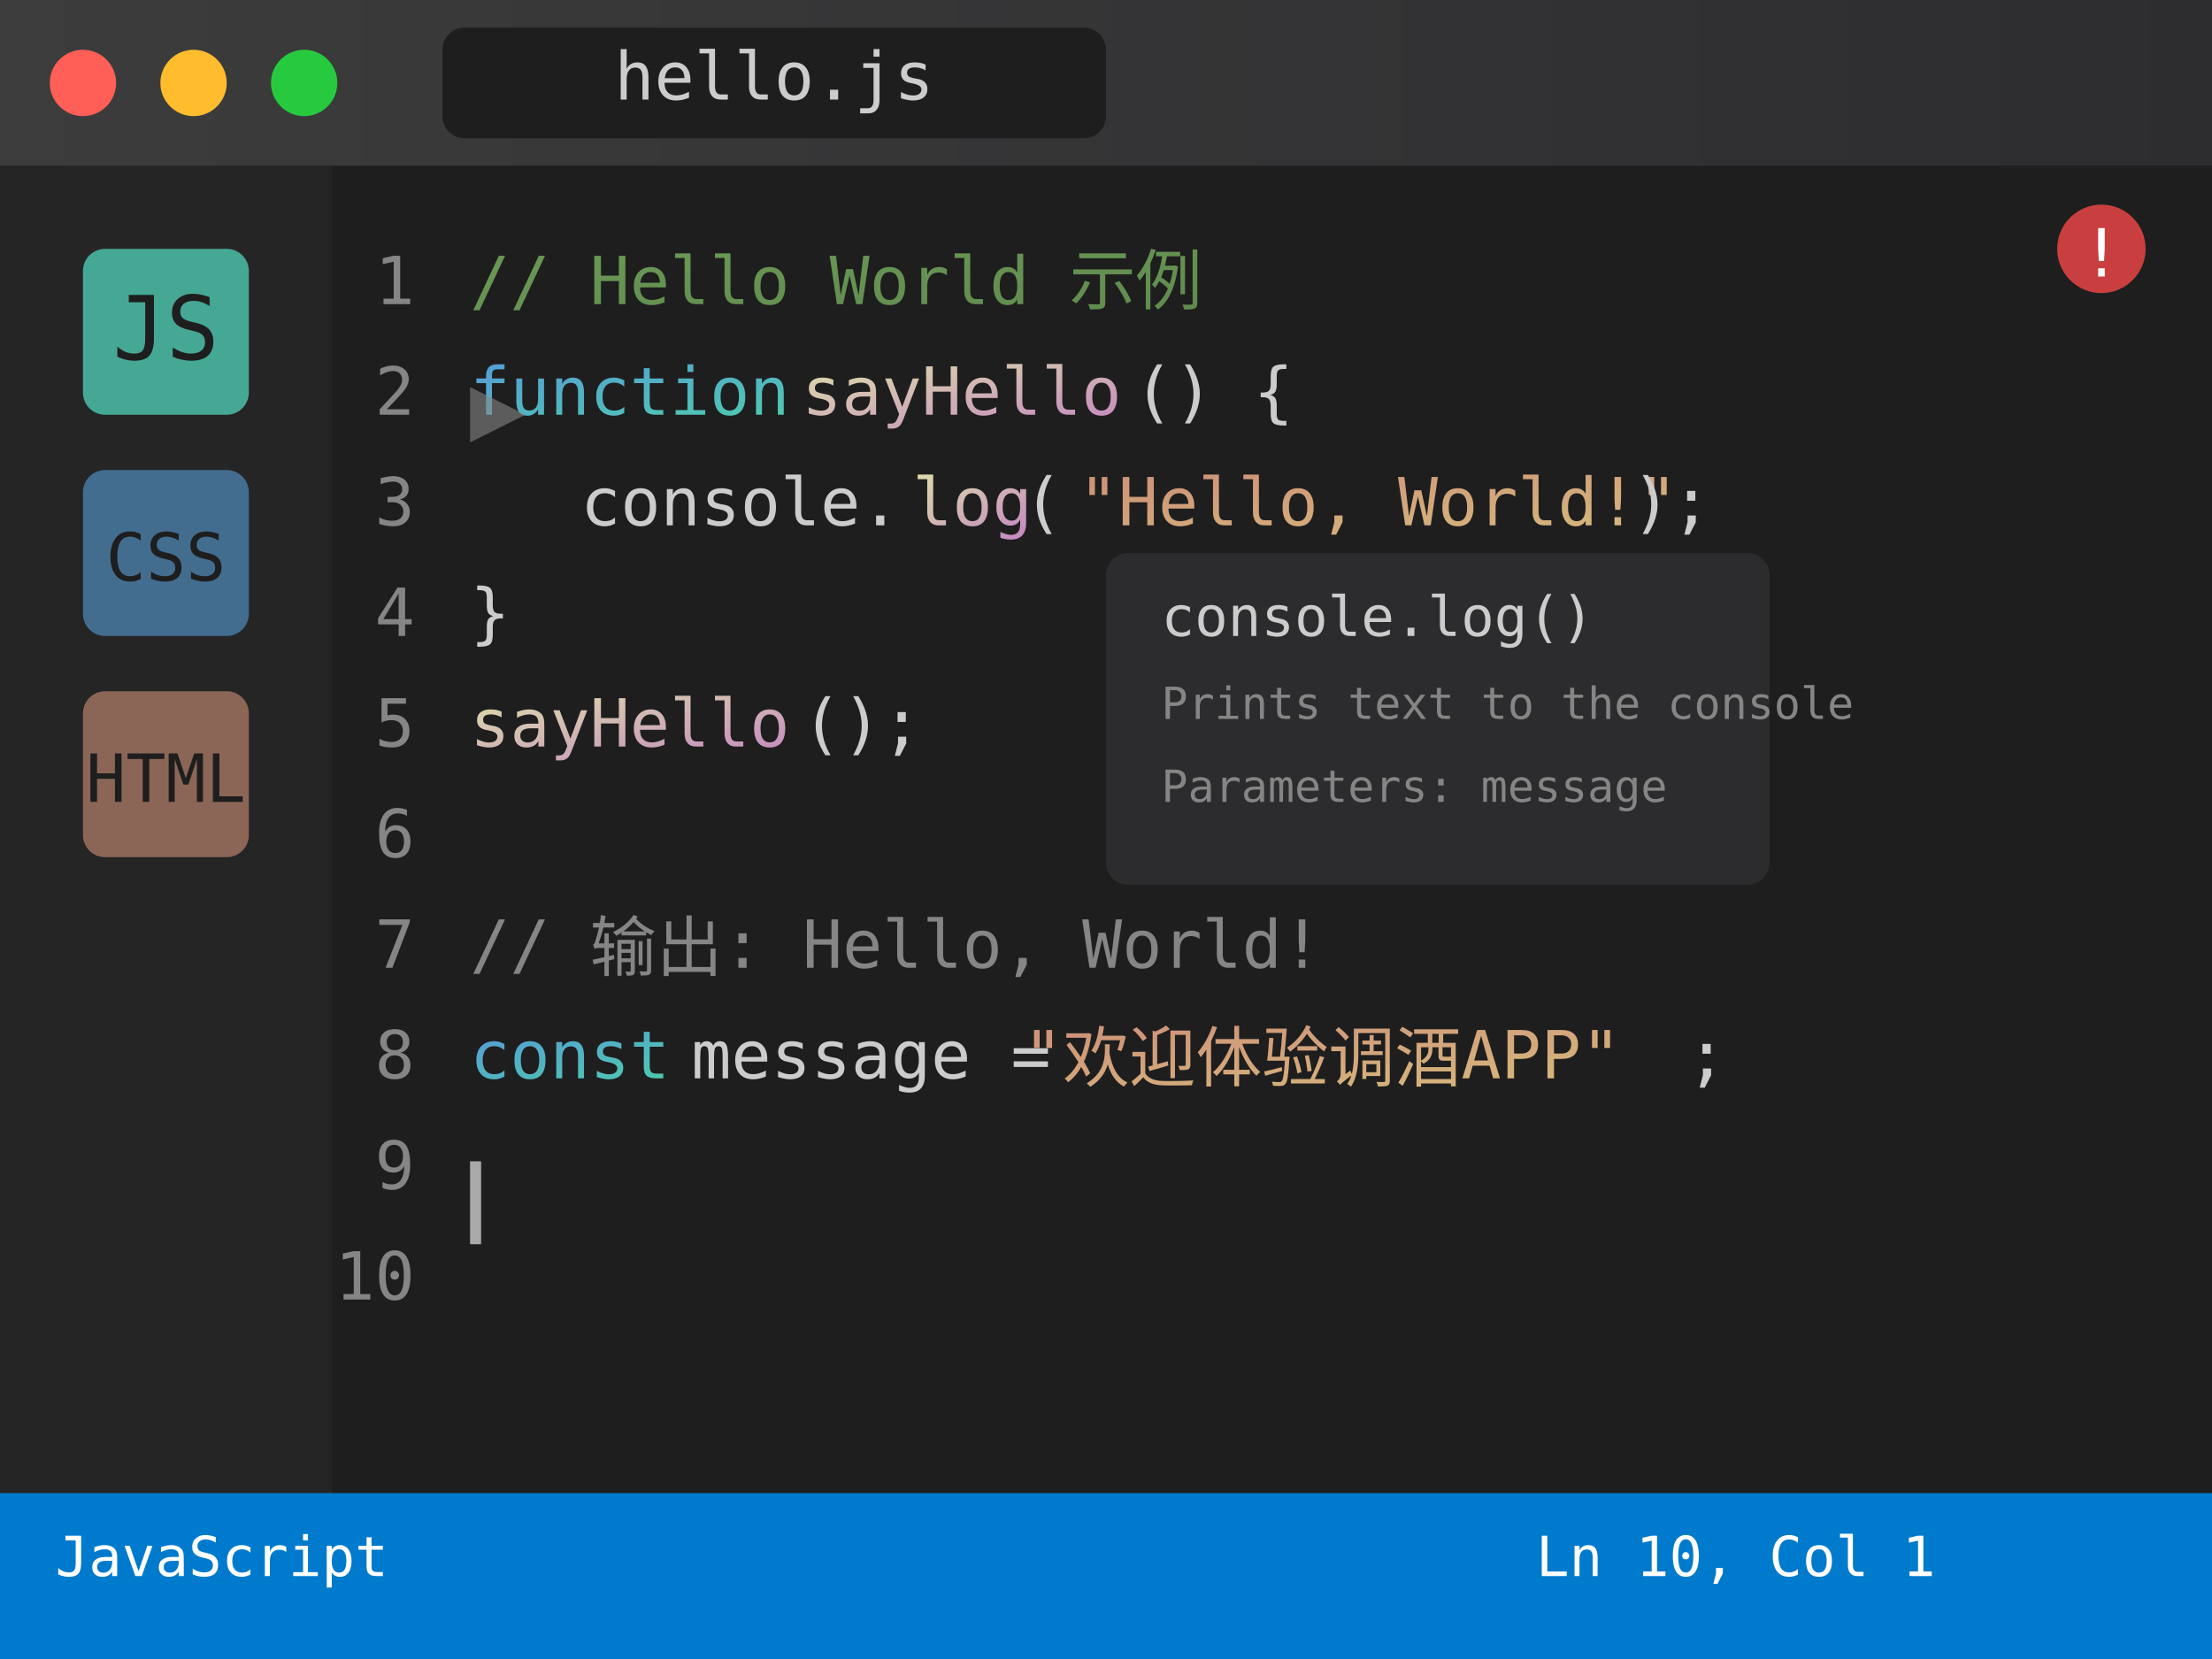
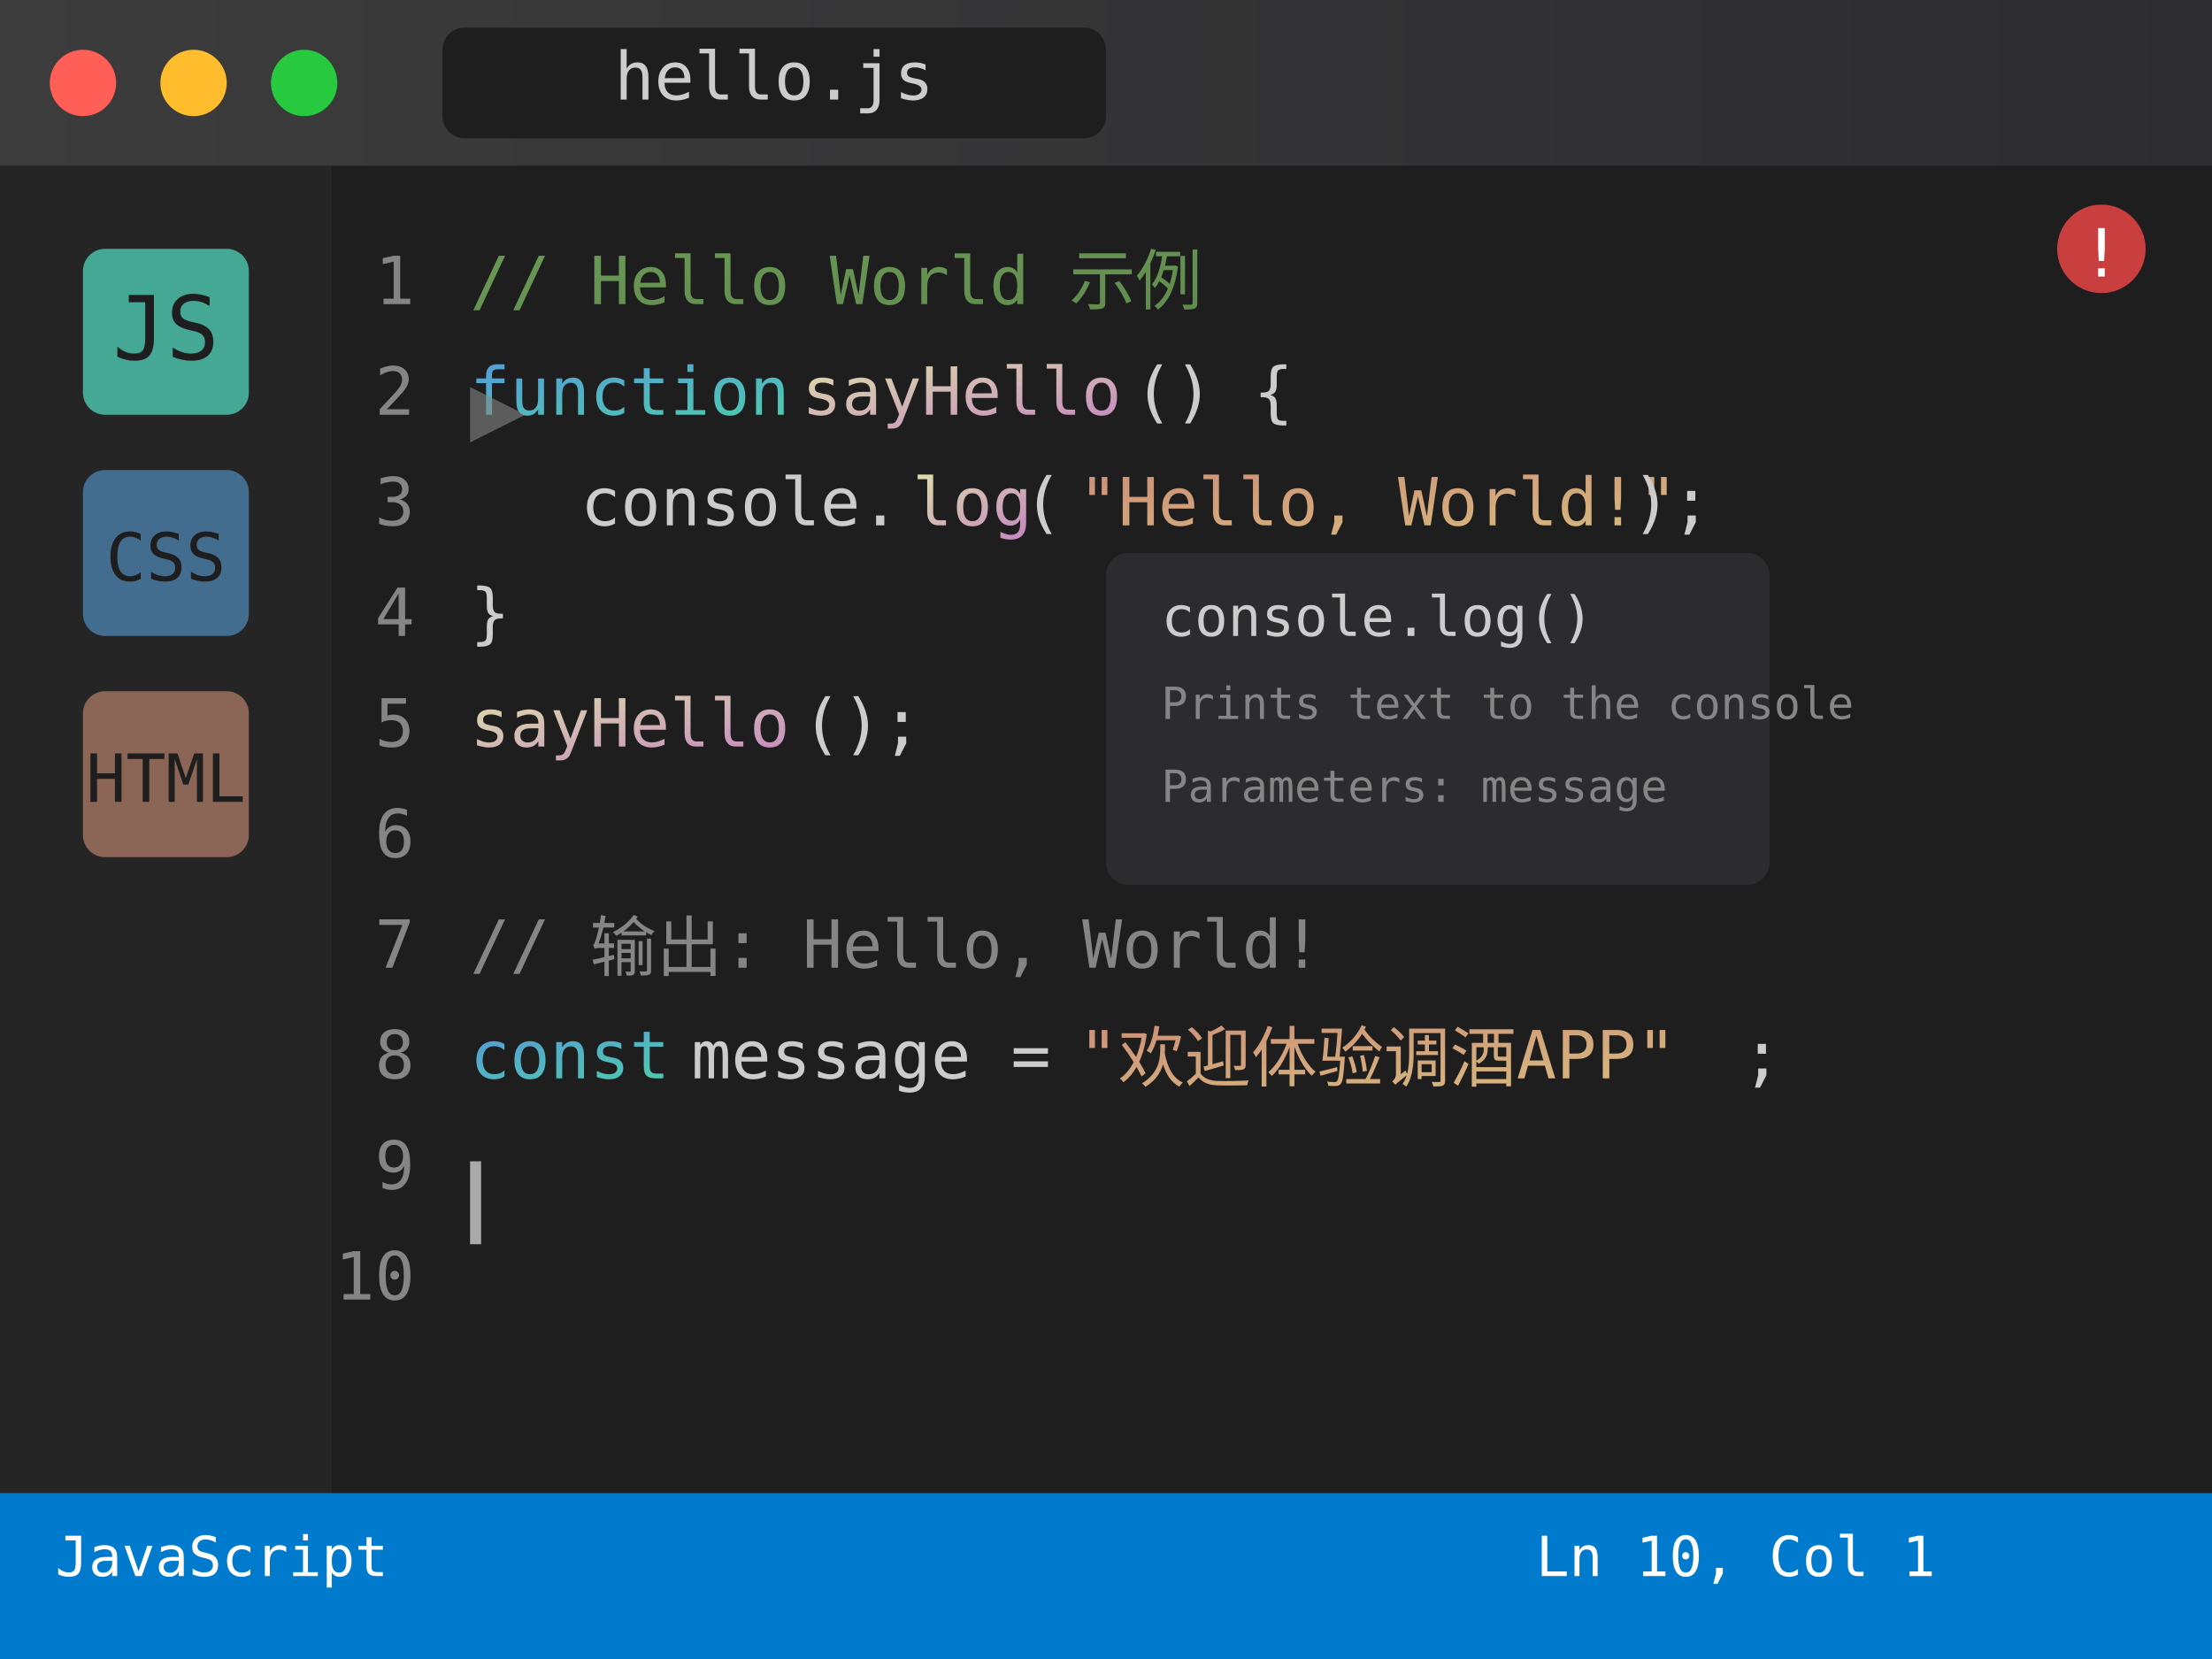
<svg xmlns="http://www.w3.org/2000/svg" width="400" height="300" viewBox="0 0 400 300">
  <defs>
    <linearGradient id="editorBg" x1="0%" y1="0%" x2="100%" y2="100%">
      <stop offset="0%" style="stop-color:#1e1e1e;stop-opacity:1" />
      <stop offset="100%" style="stop-color:#252526;stop-opacity:1" />
    </linearGradient>
    <linearGradient id="titleBarGradient" x1="0%" y1="0%" x2="100%" y2="0%">
      <stop offset="0%" style="stop-color:#3c3c3c;stop-opacity:1" />
      <stop offset="100%" style="stop-color:#2d2d30;stop-opacity:1" />
    </linearGradient>
    <linearGradient id="keywordGradient" x1="0%" y1="0%" x2="100%" y2="100%">
      <stop offset="0%" style="stop-color:#569cd6;stop-opacity:1" />
      <stop offset="100%" style="stop-color:#4ec9b0;stop-opacity:1" />
    </linearGradient>
    <linearGradient id="stringGradient" x1="0%" y1="0%" x2="100%" y2="100%">
      <stop offset="0%" style="stop-color:#ce9178;stop-opacity:1" />
      <stop offset="100%" style="stop-color:#d7ba7d;stop-opacity:1" />
    </linearGradient>
    <linearGradient id="commentGradient" x1="0%" y1="0%" x2="100%" y2="100%">
      <stop offset="0%" style="stop-color:#6a9955;stop-opacity:1" />
      <stop offset="100%" style="stop-color:#608b4e;stop-opacity:1" />
    </linearGradient>
    <linearGradient id="functionGradient" x1="0%" y1="0%" x2="100%" y2="100%">
      <stop offset="0%" style="stop-color:#dcdcaa;stop-opacity:1" />
      <stop offset="100%" style="stop-color:#c586c0;stop-opacity:1" />
    </linearGradient>
  </defs>
  <rect width="400" height="300" fill="url(#editorBg)" rx="8" />
  <rect x="0" y="0" width="400" height="30" fill="url(#titleBarGradient)" rx="8 8 0 0" />
  <circle cx="15" cy="15" r="6" fill="#ff5f56" />
  <circle cx="35" cy="15" r="6" fill="#ffbd2e" />
  <circle cx="55" cy="15" r="6" fill="#27ca3f" />
  <rect x="80" y="5" width="120" height="20" fill="#1e1e1e" rx="4" />
  <text x="140" y="18" font-family="monospace" font-size="12" fill="#cccccc" text-anchor="middle">hello.js</text>
  <rect x="0" y="30" width="60" height="270" fill="#252526" />
  <rect x="15" y="45" width="30" height="30" fill="#4ec9b0" opacity="0.8" rx="4" />
  <text x="30" y="65" font-family="monospace" font-size="16" fill="#1e1e1e" text-anchor="middle">JS</text>
  <rect x="15" y="85" width="30" height="30" fill="#569cd6" opacity="0.6" rx="4" />
  <text x="30" y="105" font-family="monospace" font-size="12" fill="#1e1e1e" text-anchor="middle">CSS</text>
  <rect x="15" y="125" width="30" height="30" fill="#ce9178" opacity="0.6" rx="4" />
  <text x="30" y="145" font-family="monospace" font-size="12" fill="#1e1e1e" text-anchor="middle">HTML</text>
  <rect x="60" y="30" width="340" height="270" fill="#1e1e1e" />
  <text x="75" y="55" font-family="monospace" font-size="12" fill="#858585" text-anchor="end">1</text>
  <text x="75" y="75" font-family="monospace" font-size="12" fill="#858585" text-anchor="end">2</text>
  <text x="75" y="95" font-family="monospace" font-size="12" fill="#858585" text-anchor="end">3</text>
  <text x="75" y="115" font-family="monospace" font-size="12" fill="#858585" text-anchor="end">4</text>
  <text x="75" y="135" font-family="monospace" font-size="12" fill="#858585" text-anchor="end">5</text>
  <text x="75" y="155" font-family="monospace" font-size="12" fill="#858585" text-anchor="end">6</text>
  <text x="75" y="175" font-family="monospace" font-size="12" fill="#858585" text-anchor="end">7</text>
  <text x="75" y="195" font-family="monospace" font-size="12" fill="#858585" text-anchor="end">8</text>
  <text x="75" y="215" font-family="monospace" font-size="12" fill="#858585" text-anchor="end">9</text>
  <text x="75" y="235" font-family="monospace" font-size="12" fill="#858585" text-anchor="end">10</text>
  <text x="85" y="55" font-family="monospace" font-size="12" fill="url(#commentGradient)">// Hello World 示例</text>
  <text x="85" y="75" font-family="monospace" font-size="12" fill="url(#keywordGradient)">function</text>
  <text x="145" y="75" font-family="monospace" font-size="12" fill="url(#functionGradient)">sayHello</text>
  <text x="205" y="75" font-family="monospace" font-size="12" fill="#cccccc">() {</text>
  <text x="105" y="95" font-family="monospace" font-size="12" fill="#cccccc">console.</text>
  <text x="165" y="95" font-family="monospace" font-size="12" fill="url(#functionGradient)">log</text>
  <text x="185" y="95" font-family="monospace" font-size="12" fill="#cccccc">(</text>
  <text x="195" y="95" font-family="monospace" font-size="12" fill="url(#stringGradient)">"Hello, World!"</text>
  <text x="295" y="95" font-family="monospace" font-size="12" fill="#cccccc">);</text>
  <text x="85" y="115" font-family="monospace" font-size="12" fill="#cccccc">}</text>
  <text x="85" y="135" font-family="monospace" font-size="12" fill="url(#functionGradient)">sayHello</text>
  <text x="145" y="135" font-family="monospace" font-size="12" fill="#cccccc">();</text>
  <text x="85" y="175" font-family="monospace" font-size="12" fill="#858585">// 输出: Hello, World!</text>
  <text x="85" y="195" font-family="monospace" font-size="12" fill="url(#keywordGradient)">const</text>
  <text x="125" y="195" font-family="monospace" font-size="12" fill="#cccccc">message = </text>
-   <text x="185" y="195" font-family="monospace" font-size="12" fill="url(#stringGradient)">"欢迎体验调酒APP"</text>
-   <text x="305" y="195" font-family="monospace" font-size="12" fill="#cccccc">;</text>
+   <text x="195" y="195" font-family="monospace" font-size="12" fill="url(#stringGradient)">"欢迎体验调酒APP"</text>
+   <text x="315" y="195" font-family="monospace" font-size="12" fill="#cccccc">;</text>
  <rect x="85" y="210" width="2" height="15" fill="#cccccc" opacity="0.8">
    <animate attributeName="opacity" values="0.8;0;0.8" dur="1s" repeatCount="indefinite" />
  </rect>
  <rect x="0" y="270" width="400" height="30" fill="#007acc" />
  <text x="10" y="285" font-family="monospace" font-size="10" fill="#ffffff">JavaScript</text>
  <text x="350" y="285" font-family="monospace" font-size="10" fill="#ffffff" text-anchor="end">Ln 10, Col 1</text>
  <polygon points="85,70 95,75 85,80" fill="#858585" opacity="0.6" />
  <circle cx="380" cy="45" r="8" fill="#f44747" opacity="0.8" />
  <text x="380" y="50" font-family="monospace" font-size="12" fill="#ffffff" text-anchor="middle">!</text>
  <rect x="200" y="100" width="120" height="60" fill="#2d2d30" rx="4" opacity="0.9" />
  <text x="210" y="115" font-family="monospace" font-size="10" fill="#cccccc">console.log()</text>
  <text x="210" y="130" font-family="monospace" font-size="8" fill="#858585">Prints text to the console</text>
  <text x="210" y="145" font-family="monospace" font-size="8" fill="#858585">Parameters: message</text>
</svg>
